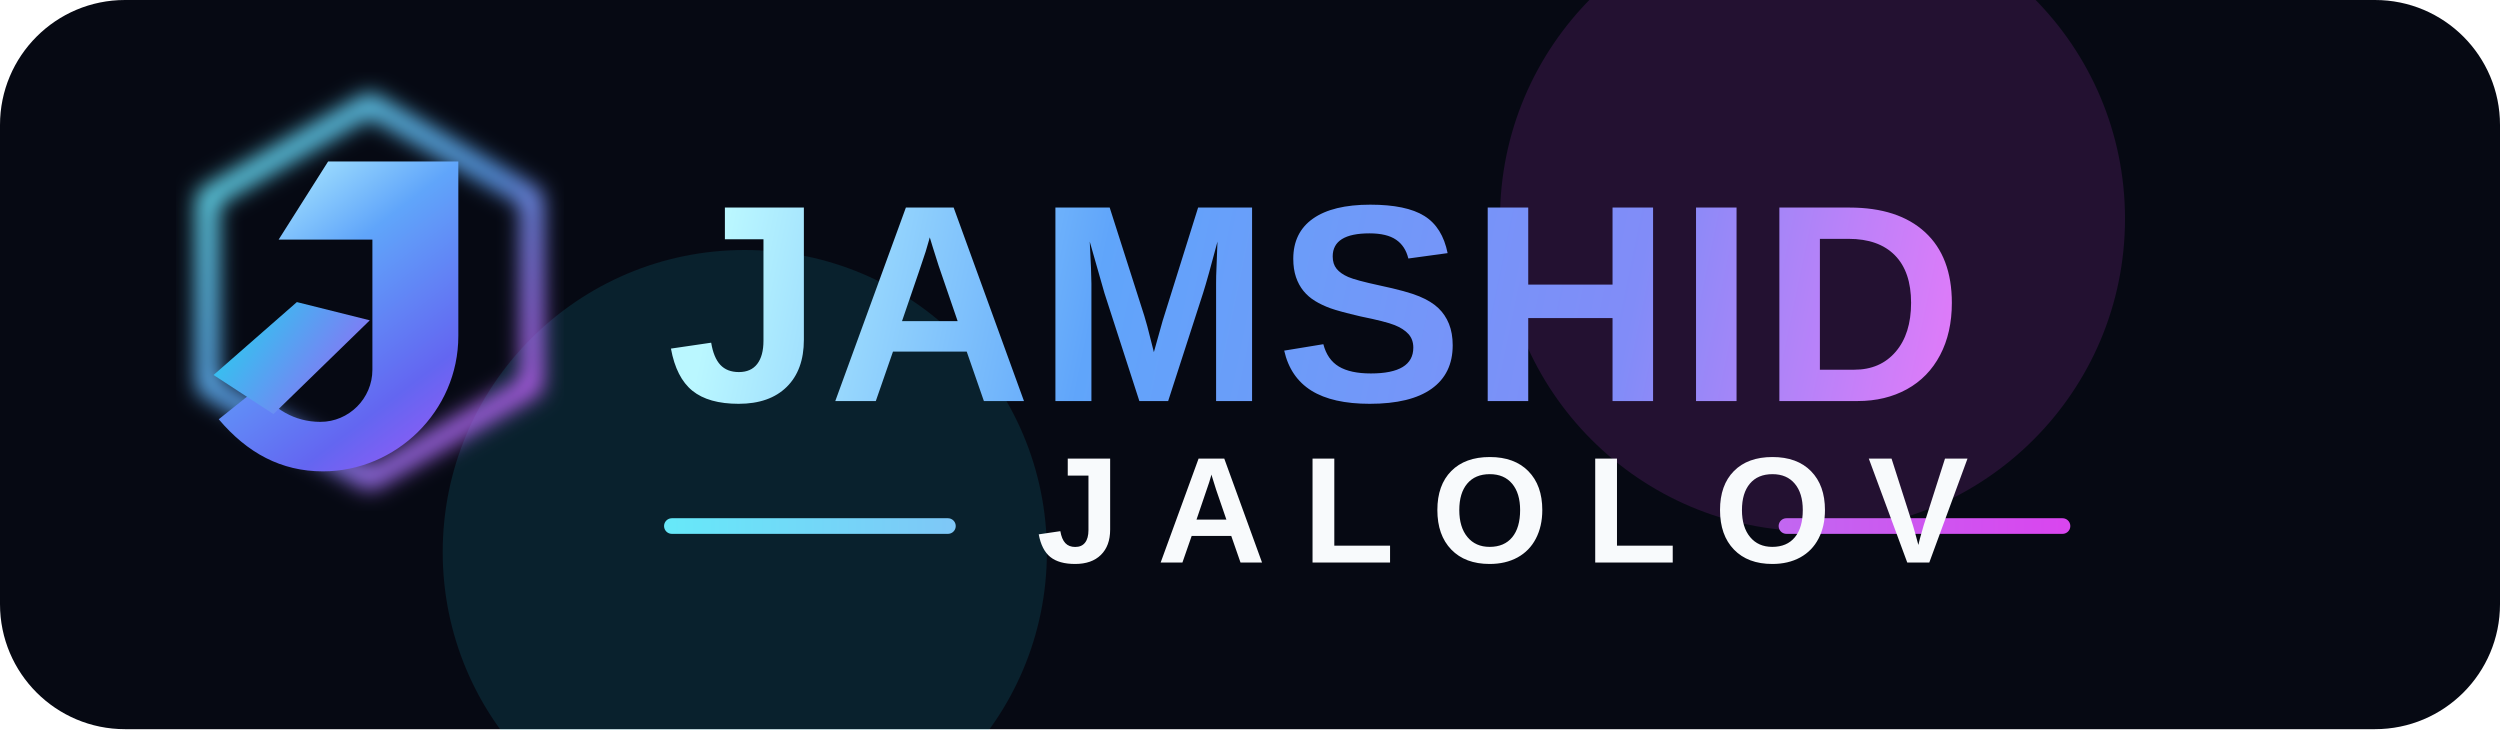
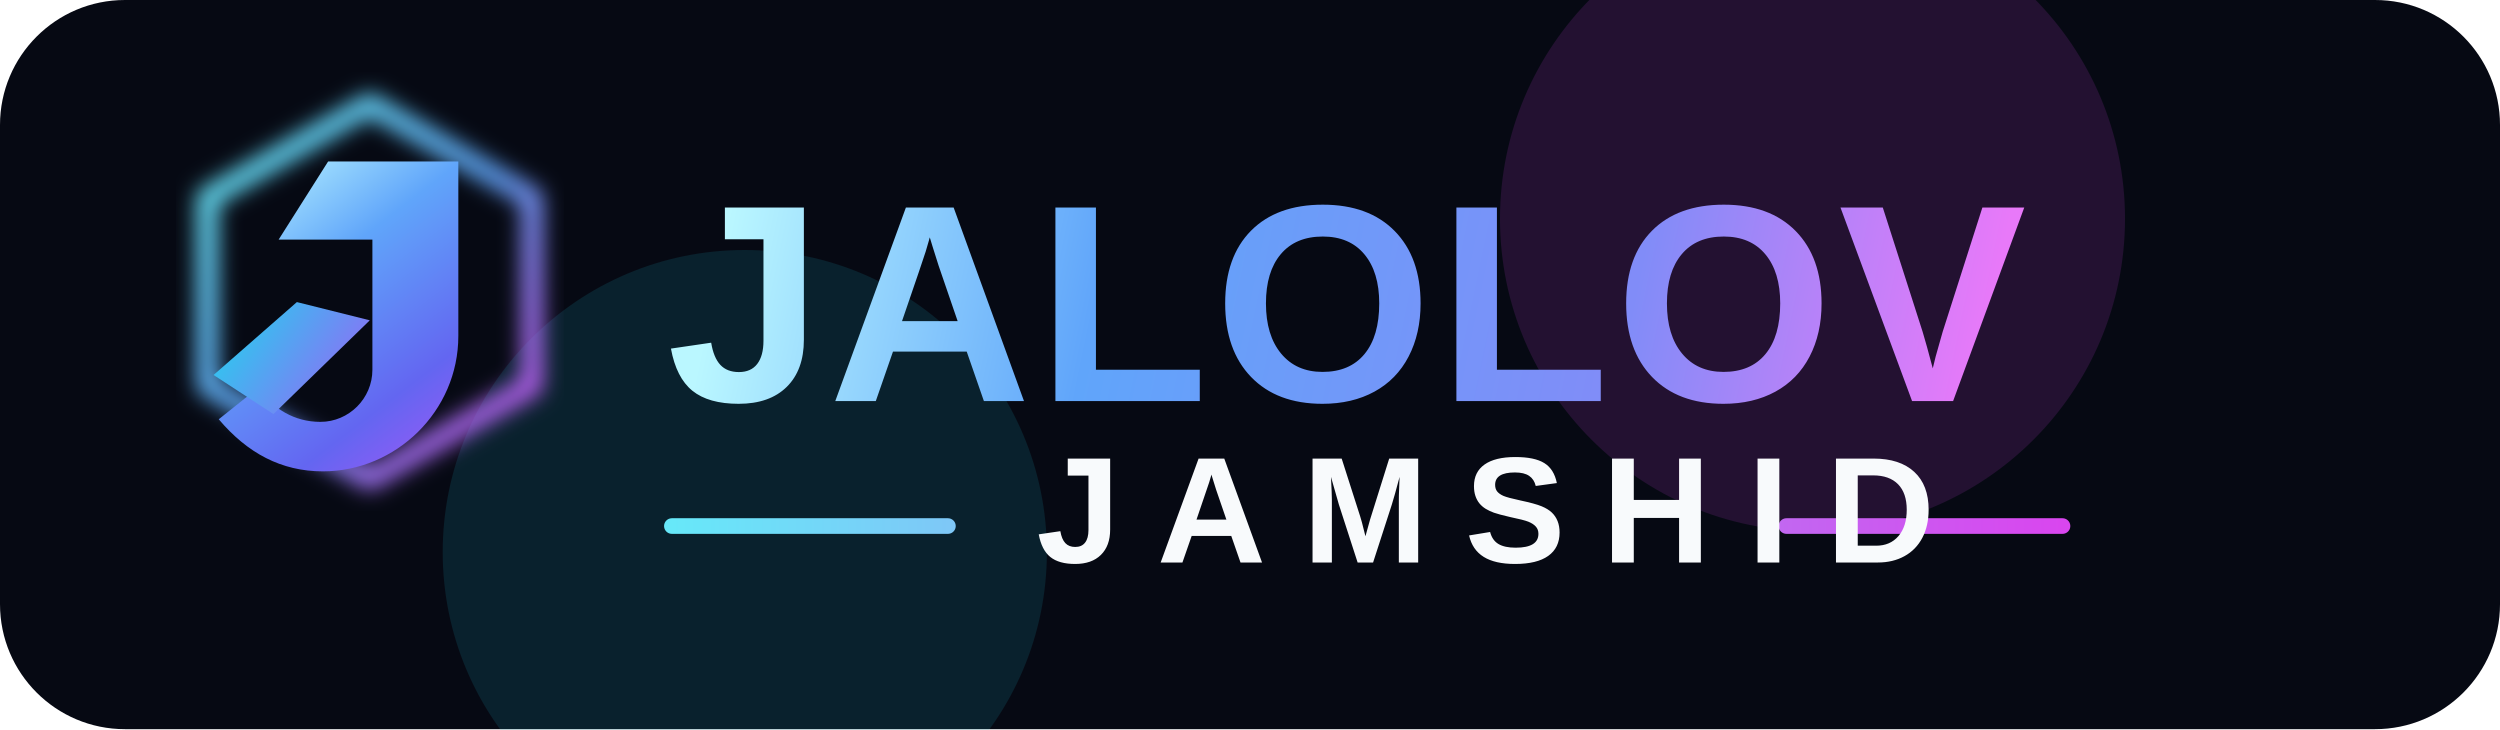
<svg xmlns="http://www.w3.org/2000/svg" width="960" height="280" viewBox="0 0 960 280" fill="none">
  <rect width="960" height="280" rx="48" fill="#060913" />
  <circle cx="696" cy="84" r="120" fill="#D946EF" fill-opacity="0.14" />
  <circle cx="286" cy="212" r="116" fill="#22D3EE" fill-opacity="0.12" />
  <g filter="url(#softGlow)">
    <path d="M142 40L204.354 76V148L142 184L79.646 148V76L142 40Z" stroke="url(#frame)" stroke-width="8" stroke-linejoin="round" />
  </g>
  <path d="M176 62H126L107 92H143V142C143 153 134 162 123 162C113 162 105 157 99 149L84 161C95 174 108 181 124 181C152 181 176 158 176 129V62Z" fill="url(#markFill)" />
  <path d="M114 116L82 144L105 159L142 123L114 116Z" fill="url(#tailFill)" />
  <text x="256" y="154" fill="url(#titleFill)" font-family="Arial, sans-serif" font-size="108" font-weight="900" letter-spacing="2">
-     JAMSHID
+     JALOLOV
  </text>
  <path d="M258 202H364" stroke="url(#lineFill)" stroke-width="6" stroke-linecap="round" />
  <path d="M686 202H792" stroke="url(#lineFill)" stroke-width="6" stroke-linecap="round" />
  <text x="398" y="216" fill="#F8FAFC" font-family="Arial, sans-serif" font-size="58" font-weight="800" letter-spacing="14">
-     JALOLOV
+     JAMSHID
  </text>
  <defs>
    <linearGradient id="frame" x1="86" y1="58" x2="208" y2="180" gradientUnits="userSpaceOnUse">
      <stop stop-color="#67E8F9" />
      <stop offset="0.46" stop-color="#60A5FA" />
      <stop offset="1" stop-color="#D946EF" />
    </linearGradient>
    <linearGradient id="markFill" x1="94" y1="62" x2="184" y2="180" gradientUnits="userSpaceOnUse">
      <stop stop-color="#BAF7FF" />
      <stop offset="0.34" stop-color="#60A5FA" />
      <stop offset="0.72" stop-color="#6366F1" />
      <stop offset="1" stop-color="#A855F7" />
    </linearGradient>
    <linearGradient id="tailFill" x1="84" y1="120" x2="144" y2="162" gradientUnits="userSpaceOnUse">
      <stop stop-color="#22D3EE" />
      <stop offset="1" stop-color="#A855F7" />
    </linearGradient>
    <linearGradient id="titleFill" x1="282" y1="72" x2="754" y2="170" gradientUnits="userSpaceOnUse">
      <stop stop-color="#BAF7FF" />
      <stop offset="0.3" stop-color="#60A5FA" />
      <stop offset="0.72" stop-color="#818CF8" />
      <stop offset="1" stop-color="#E879F9" />
    </linearGradient>
    <linearGradient id="lineFill" x1="258" y1="199" x2="792" y2="199" gradientUnits="userSpaceOnUse">
      <stop stop-color="#67E8F9" />
      <stop offset="1" stop-color="#D946EF" />
    </linearGradient>
    <filter id="softGlow" x="67.647" y="28" width="148.707" height="168" filterUnits="userSpaceOnUse" color-interpolation-filters="sRGB">
      <feFlood flood-opacity="0" result="BackgroundImageFix" />
      <feBlend mode="normal" in="SourceGraphic" in2="BackgroundImageFix" result="shape" />
      <feGaussianBlur stdDeviation="4" result="effect1_foregroundBlur" />
    </filter>
  </defs>
</svg>
